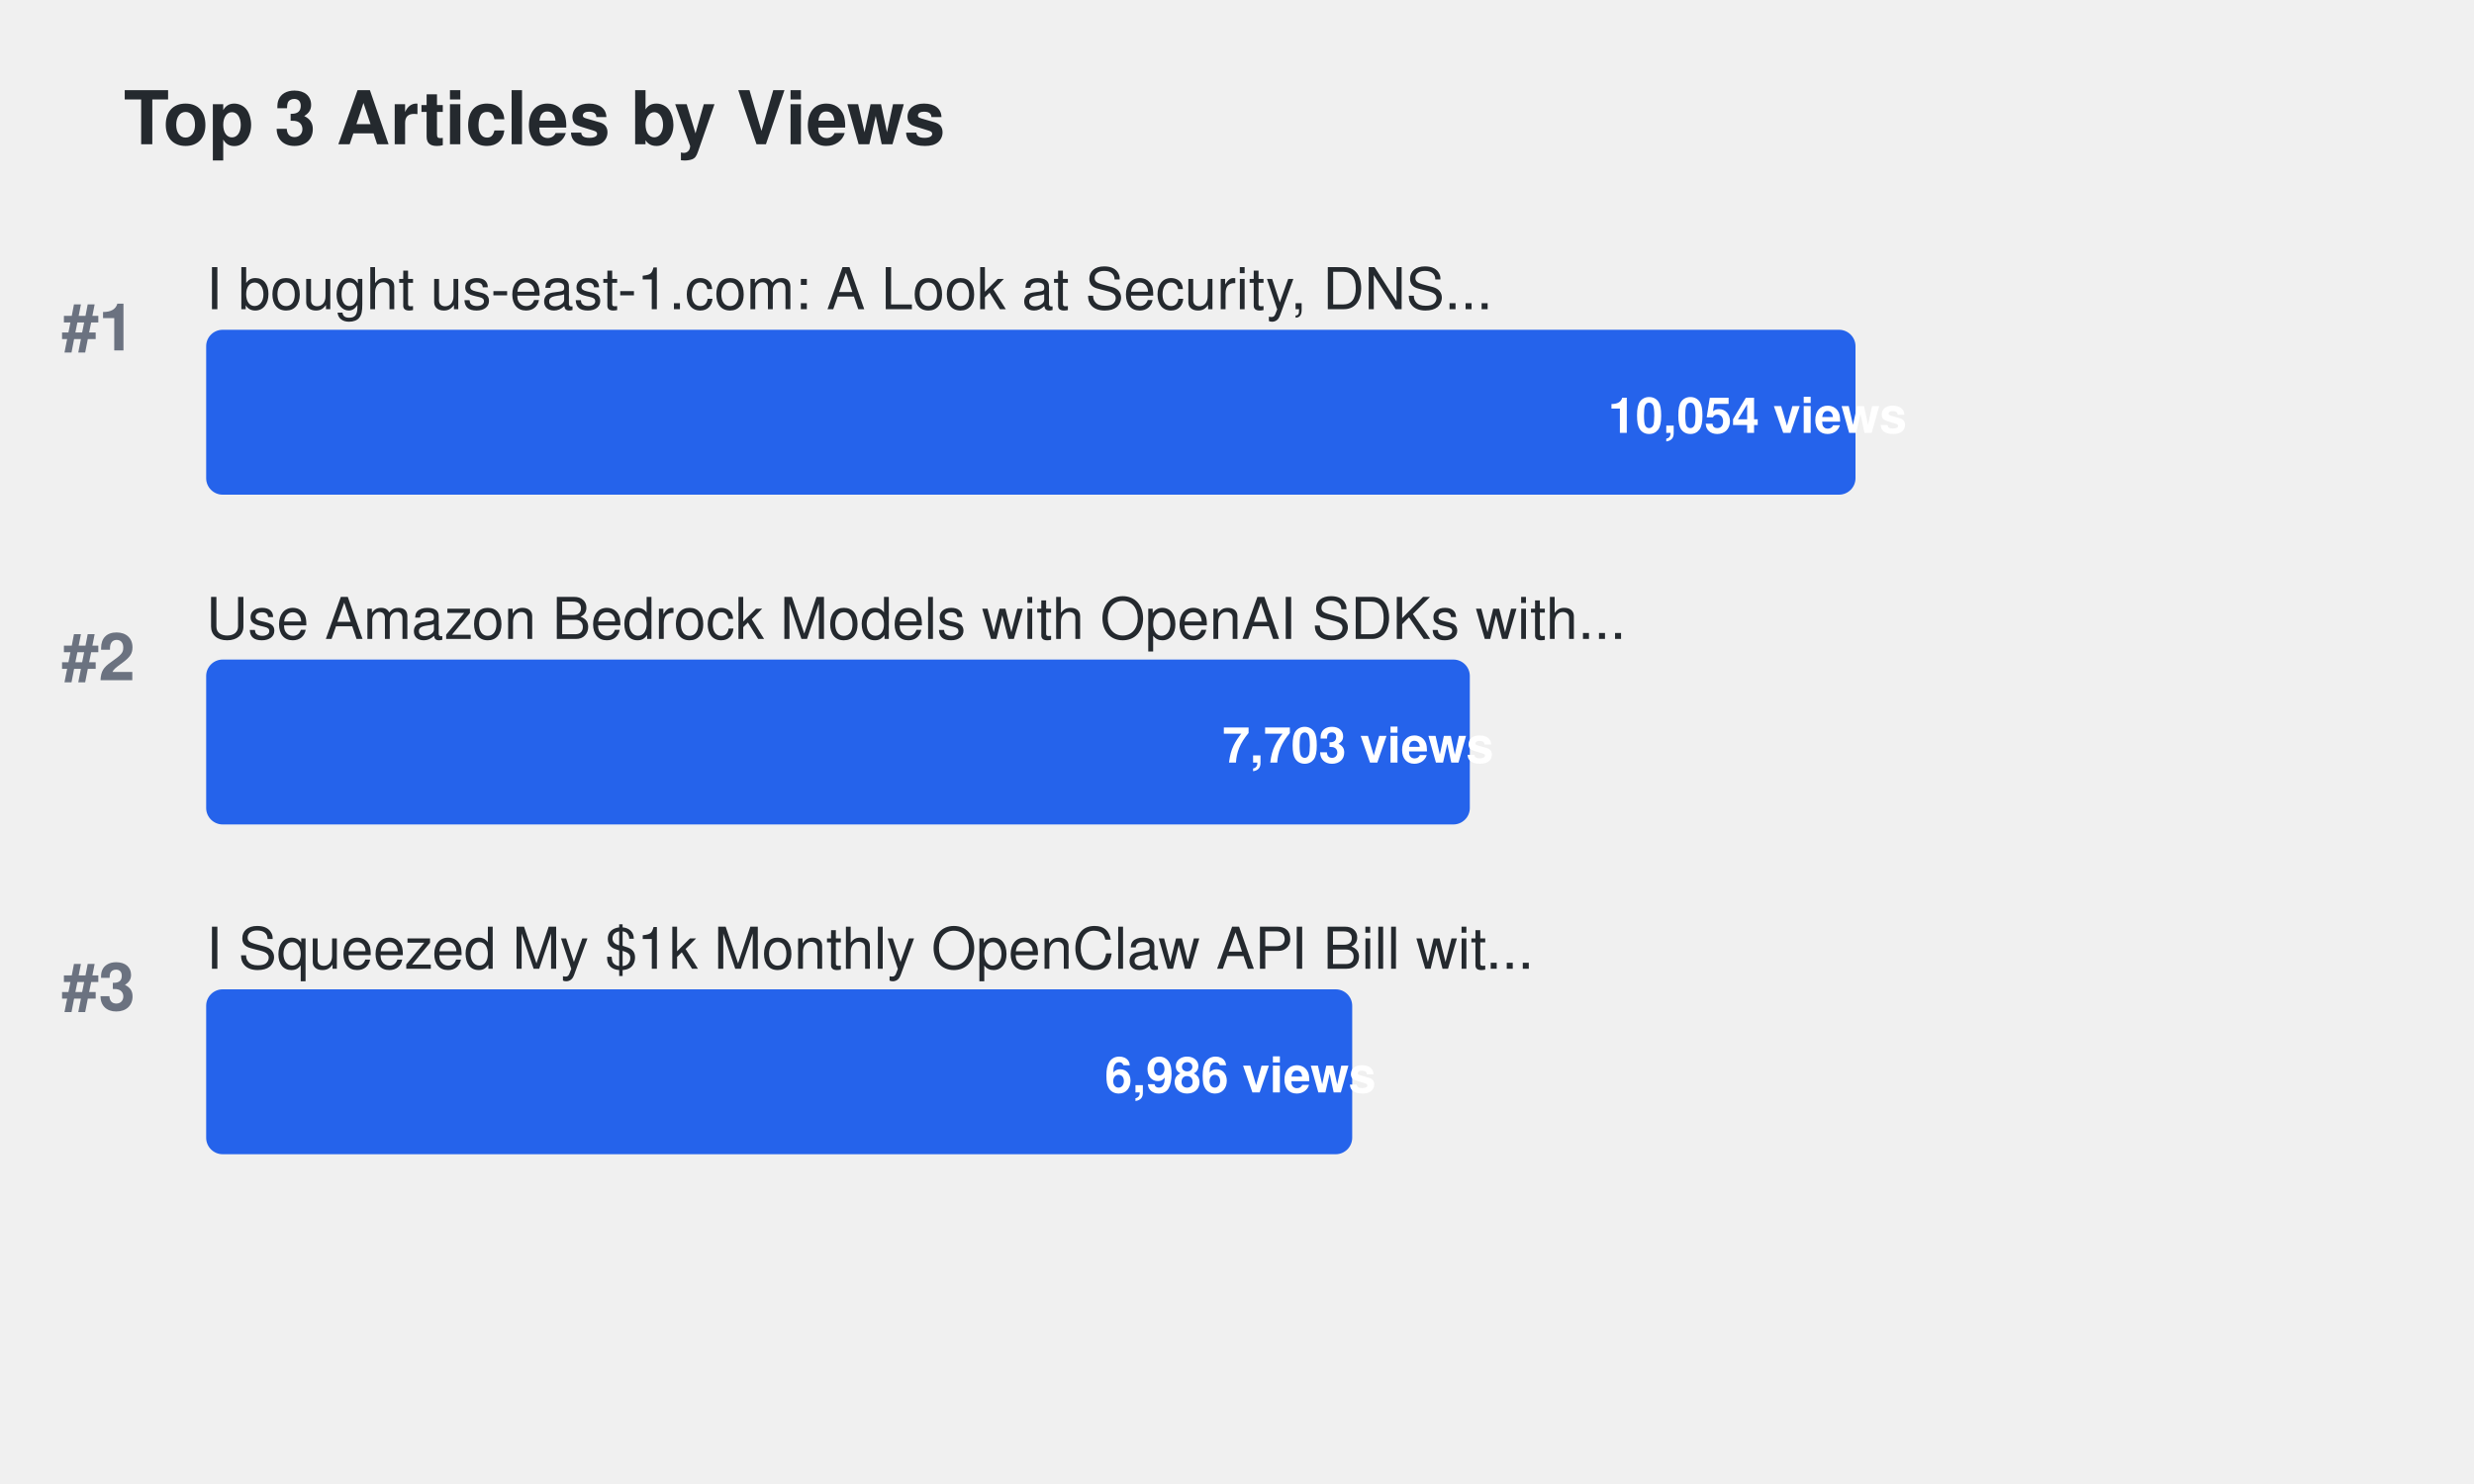
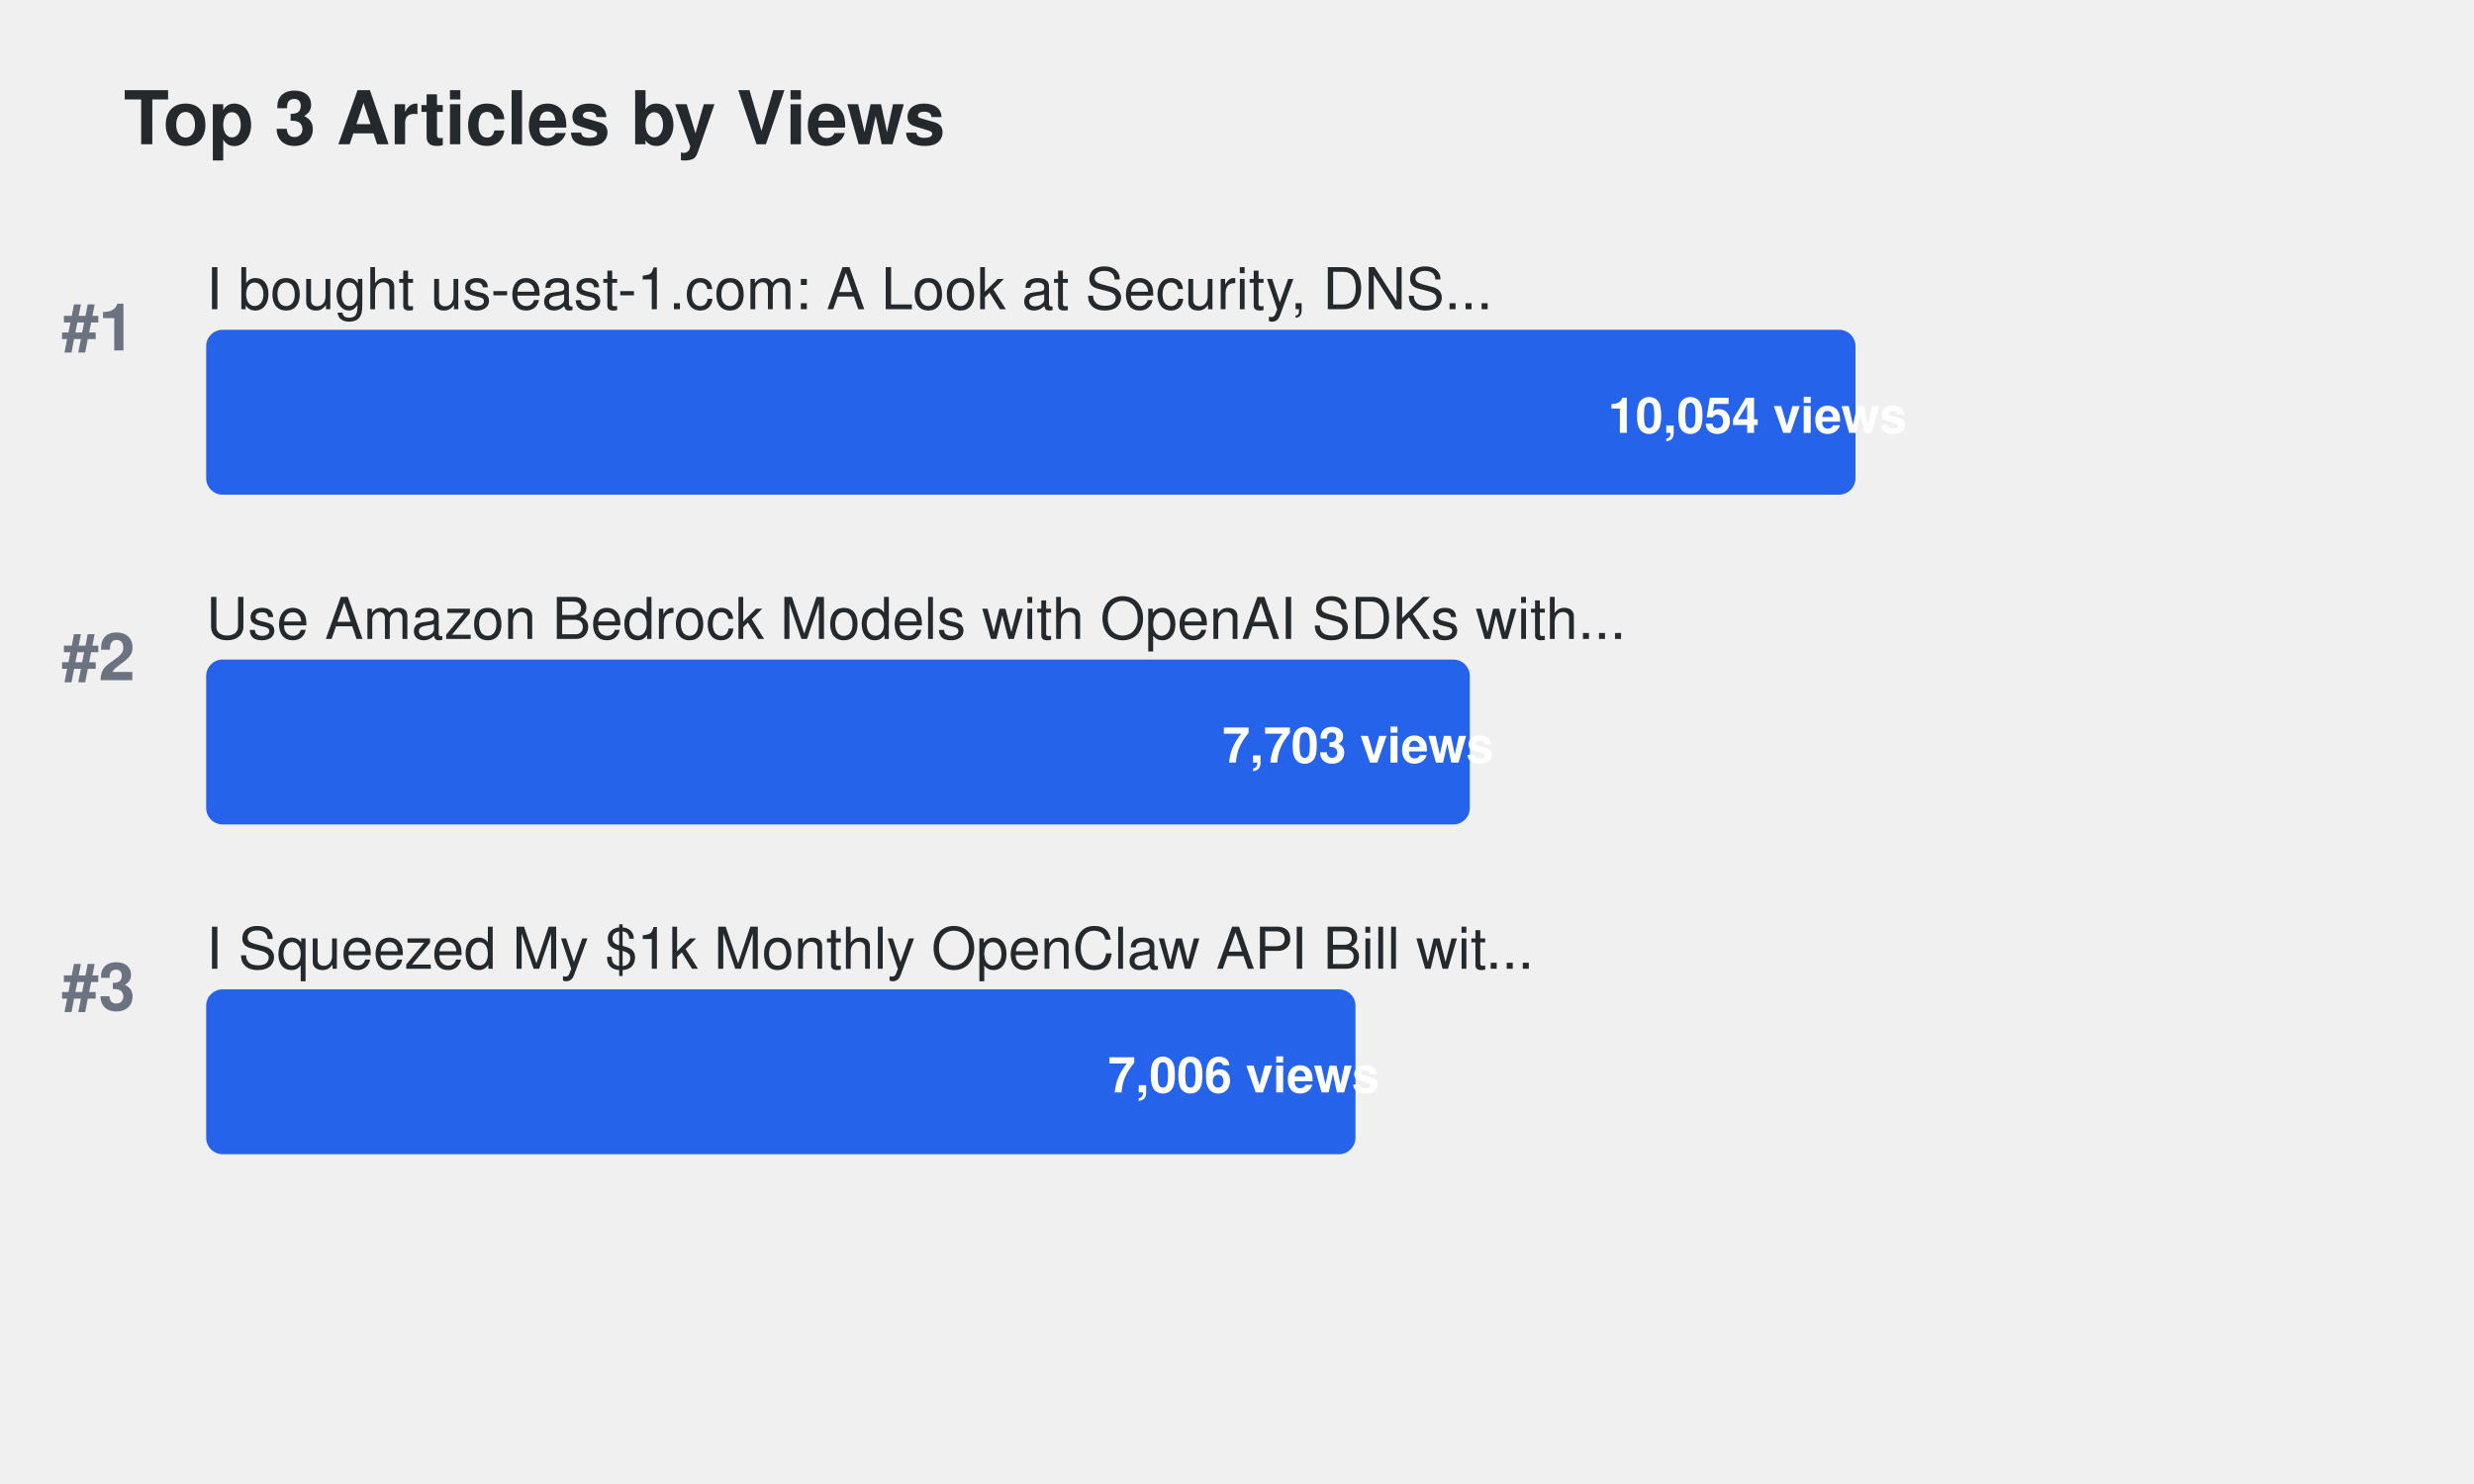
<svg xmlns="http://www.w3.org/2000/svg" width="600" height="360">
  <defs>
    <style>
.title { font-family: -apple-system, BlinkMacSystemFont, "Segoe UI", Helvetica, Arial, sans-serif; font-size: 18px; font-weight: 600; fill: #24292e; }
.article-title { font-family: -apple-system, BlinkMacSystemFont, "Segoe UI", Helvetica, Arial, sans-serif; font-size: 14px; font-weight: 500; fill: #24292e; }
.metric-value { font-family: -apple-system, BlinkMacSystemFont, "Segoe UI", Helvetica, Arial, sans-serif; font-size: 12px; font-weight: 600; fill: #ffffff; }
.rank { font-family: -apple-system, BlinkMacSystemFont, "Segoe UI", Helvetica, Arial, sans-serif; font-size: 16px; font-weight: 700; fill: #6b7280; }
.bar { rx: 4; ry: 4; }
.bar:hover { opacity: 0.8; cursor: pointer; }
a { text-decoration: none; }
a:hover .article-title { fill: #0969da; text-decoration: underline; }
a:hover .bar { opacity: 0.9; }
</style>
  </defs>
  <text x="30" y="35" class="title">Top 3 Articles by Views</text>
  <text x="15" y="85" class="rank">#1</text>
  <a href="https://dev.to/aws-builders/i-bought-us-east-1com-a-look-at-security-dns-traffic-and-protecting-aws-users-15ng" target="_blank">
    <text x="50" y="75" class="article-title">I bought us-east-1.com: A Look at Security, DNS...</text>
    <rect x="50" y="80" width="400.0" height="40" fill="#2563eb" class="bar">
</rect>
    <text x="390.0" y="105" class="metric-value" fill="#ffffff">10,054 views</text>
  </a>
  <text x="15" y="165" class="rank">#2</text>
  <a href="https://dev.to/aws-builders/use-amazon-bedrock-models-via-an-openai-api-compatible-serverless-endpoint-now-without-fixed-cost-5hf5" target="_blank">
    <text x="50" y="155" class="article-title">Use Amazon Bedrock Models with OpenAI SDKs with...</text>
    <rect x="50" y="160" width="306.465" height="40" fill="#2563eb" class="bar">
</rect>
    <text x="296.465" y="185" class="metric-value" fill="#ffffff">7,703 views</text>
  </a>
  <text x="15" y="245" class="rank">#3</text>
  <a href="https://dev.to/aws-builders/i-squeezed-my-1k-monthly-openclaw-api-bill-with-20month-in-aws-credits-heres-the-exact-setup-3gj4" target="_blank">
    <text x="50" y="235" class="article-title">I Squeezed My $1k Monthly OpenClaw API Bill wit...</text>
-     <rect x="50" y="240" width="277.939" height="40" fill="#2563eb" class="bar">
+     <rect x="50" y="240" width="278.735" height="40" fill="#2563eb" class="bar">
</rect>
-     <text x="267.939" y="265" class="metric-value" fill="#ffffff">6,986 views</text>
+     <text x="268.735" y="265" class="metric-value" fill="#ffffff">7,006 views</text>
  </a>
</svg>
